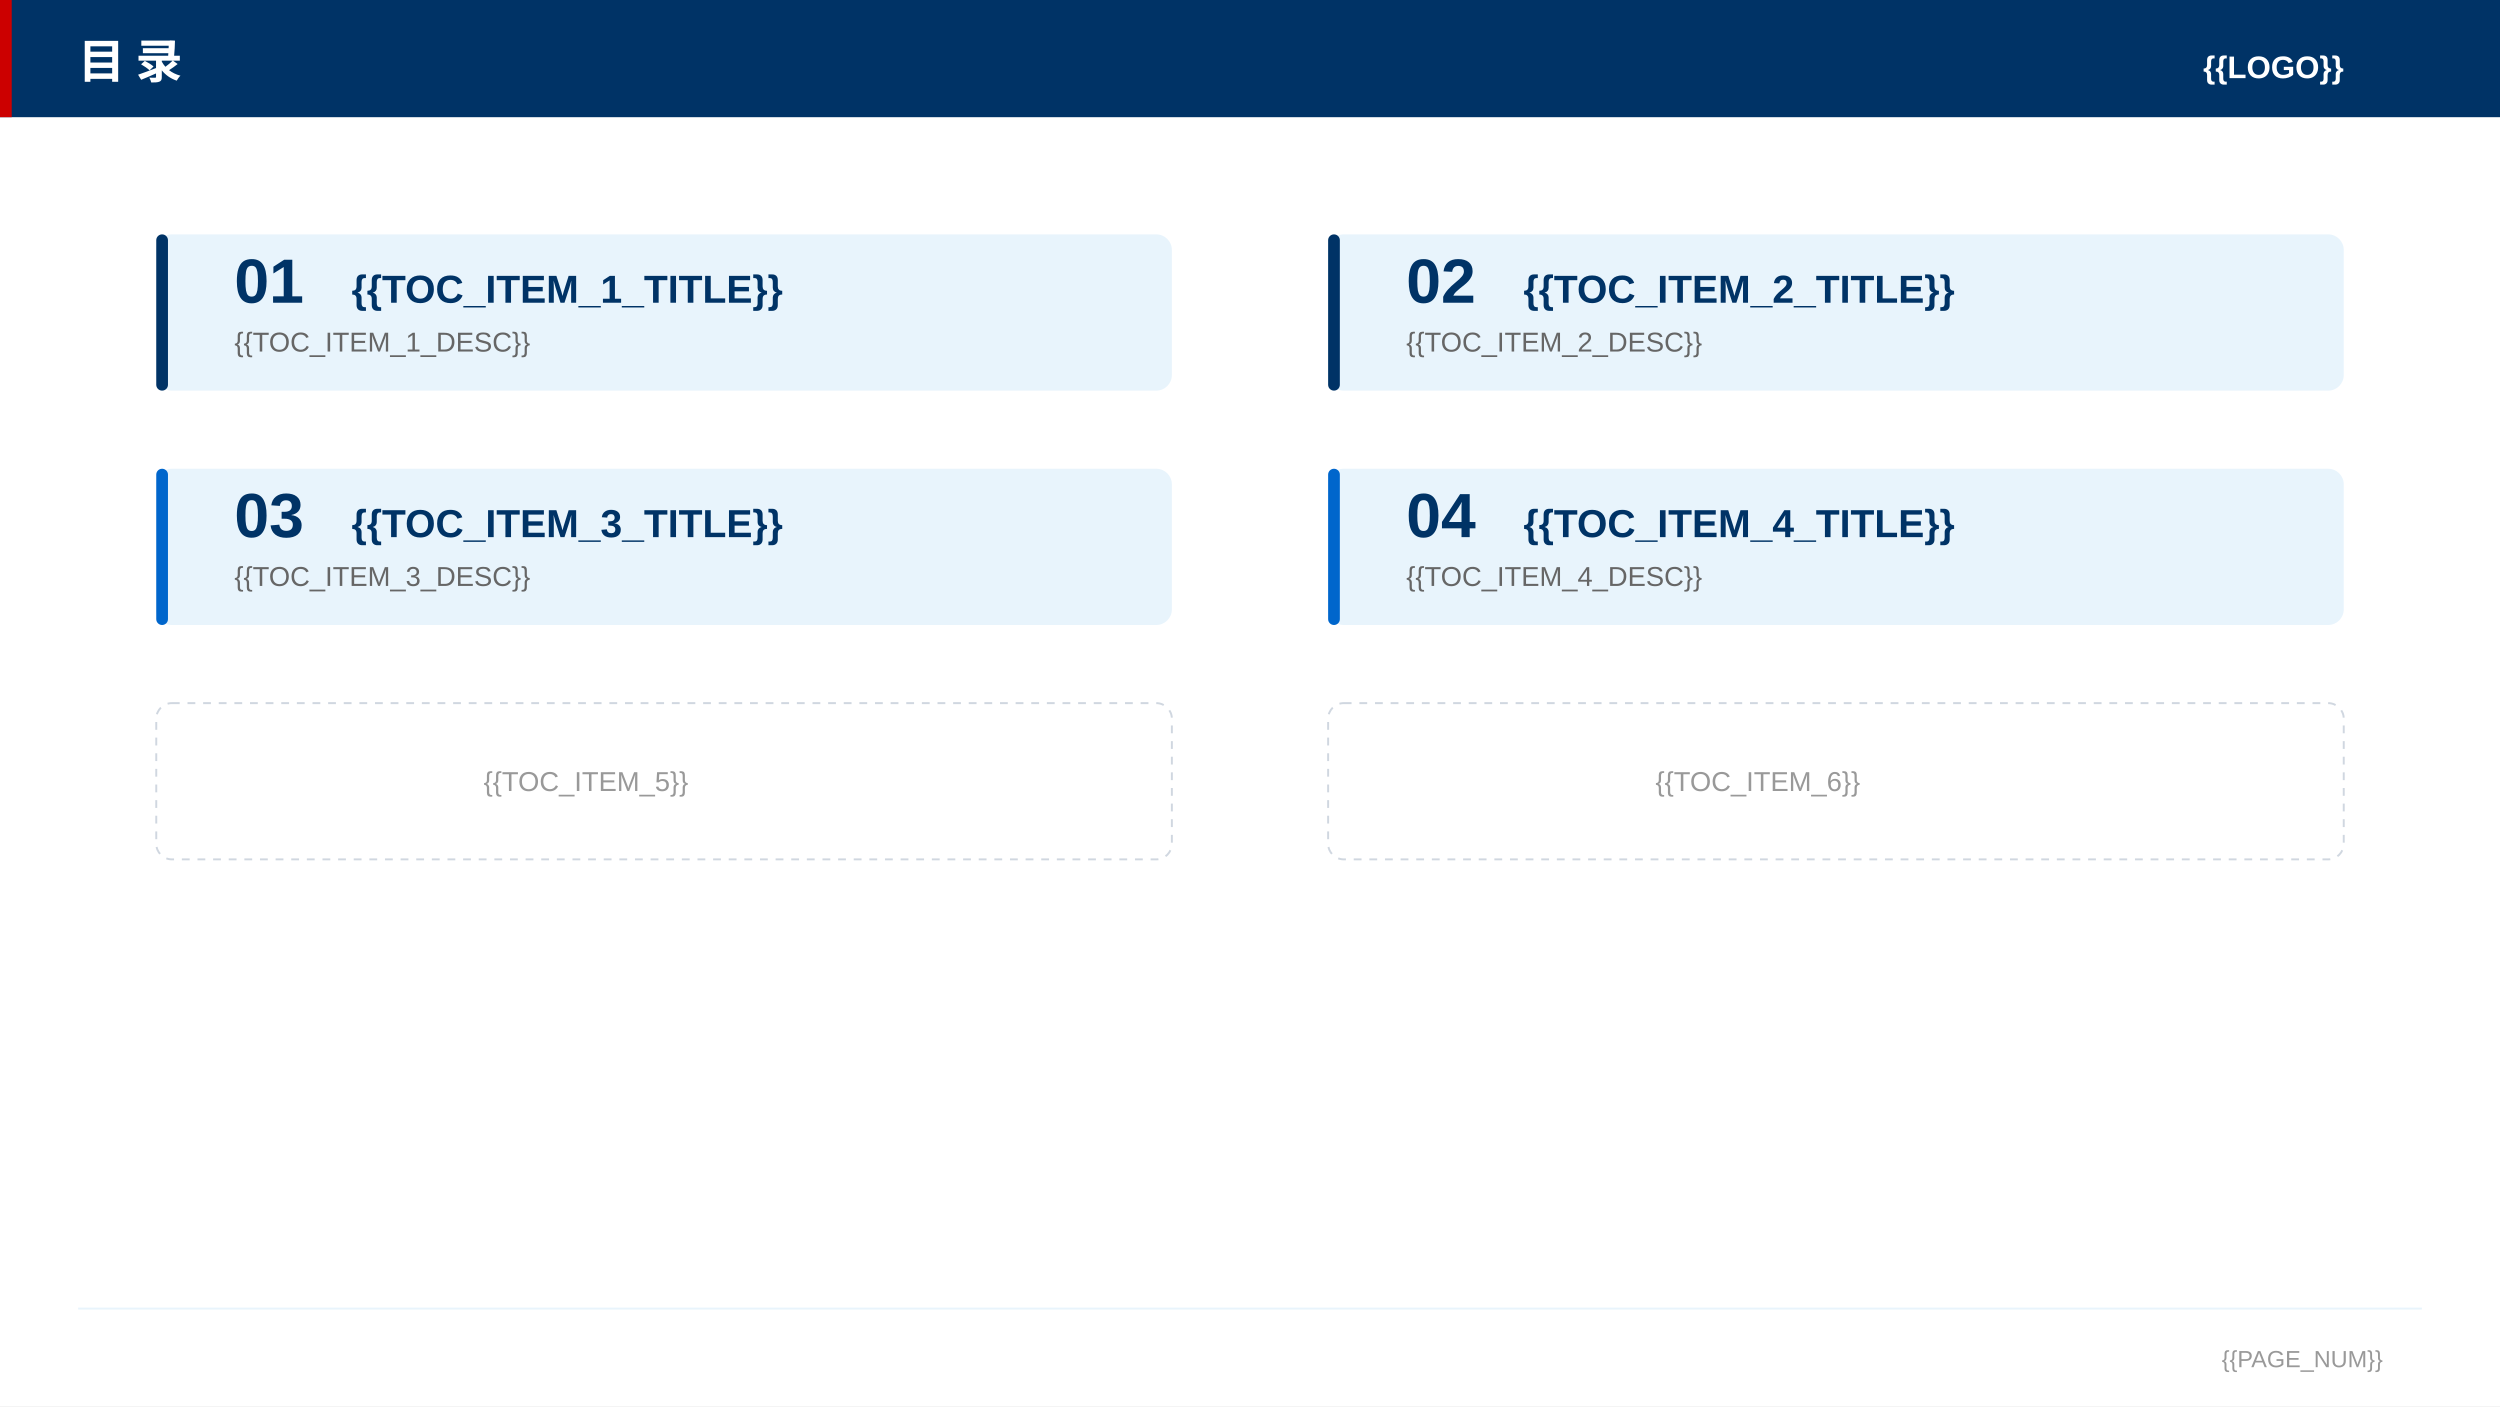
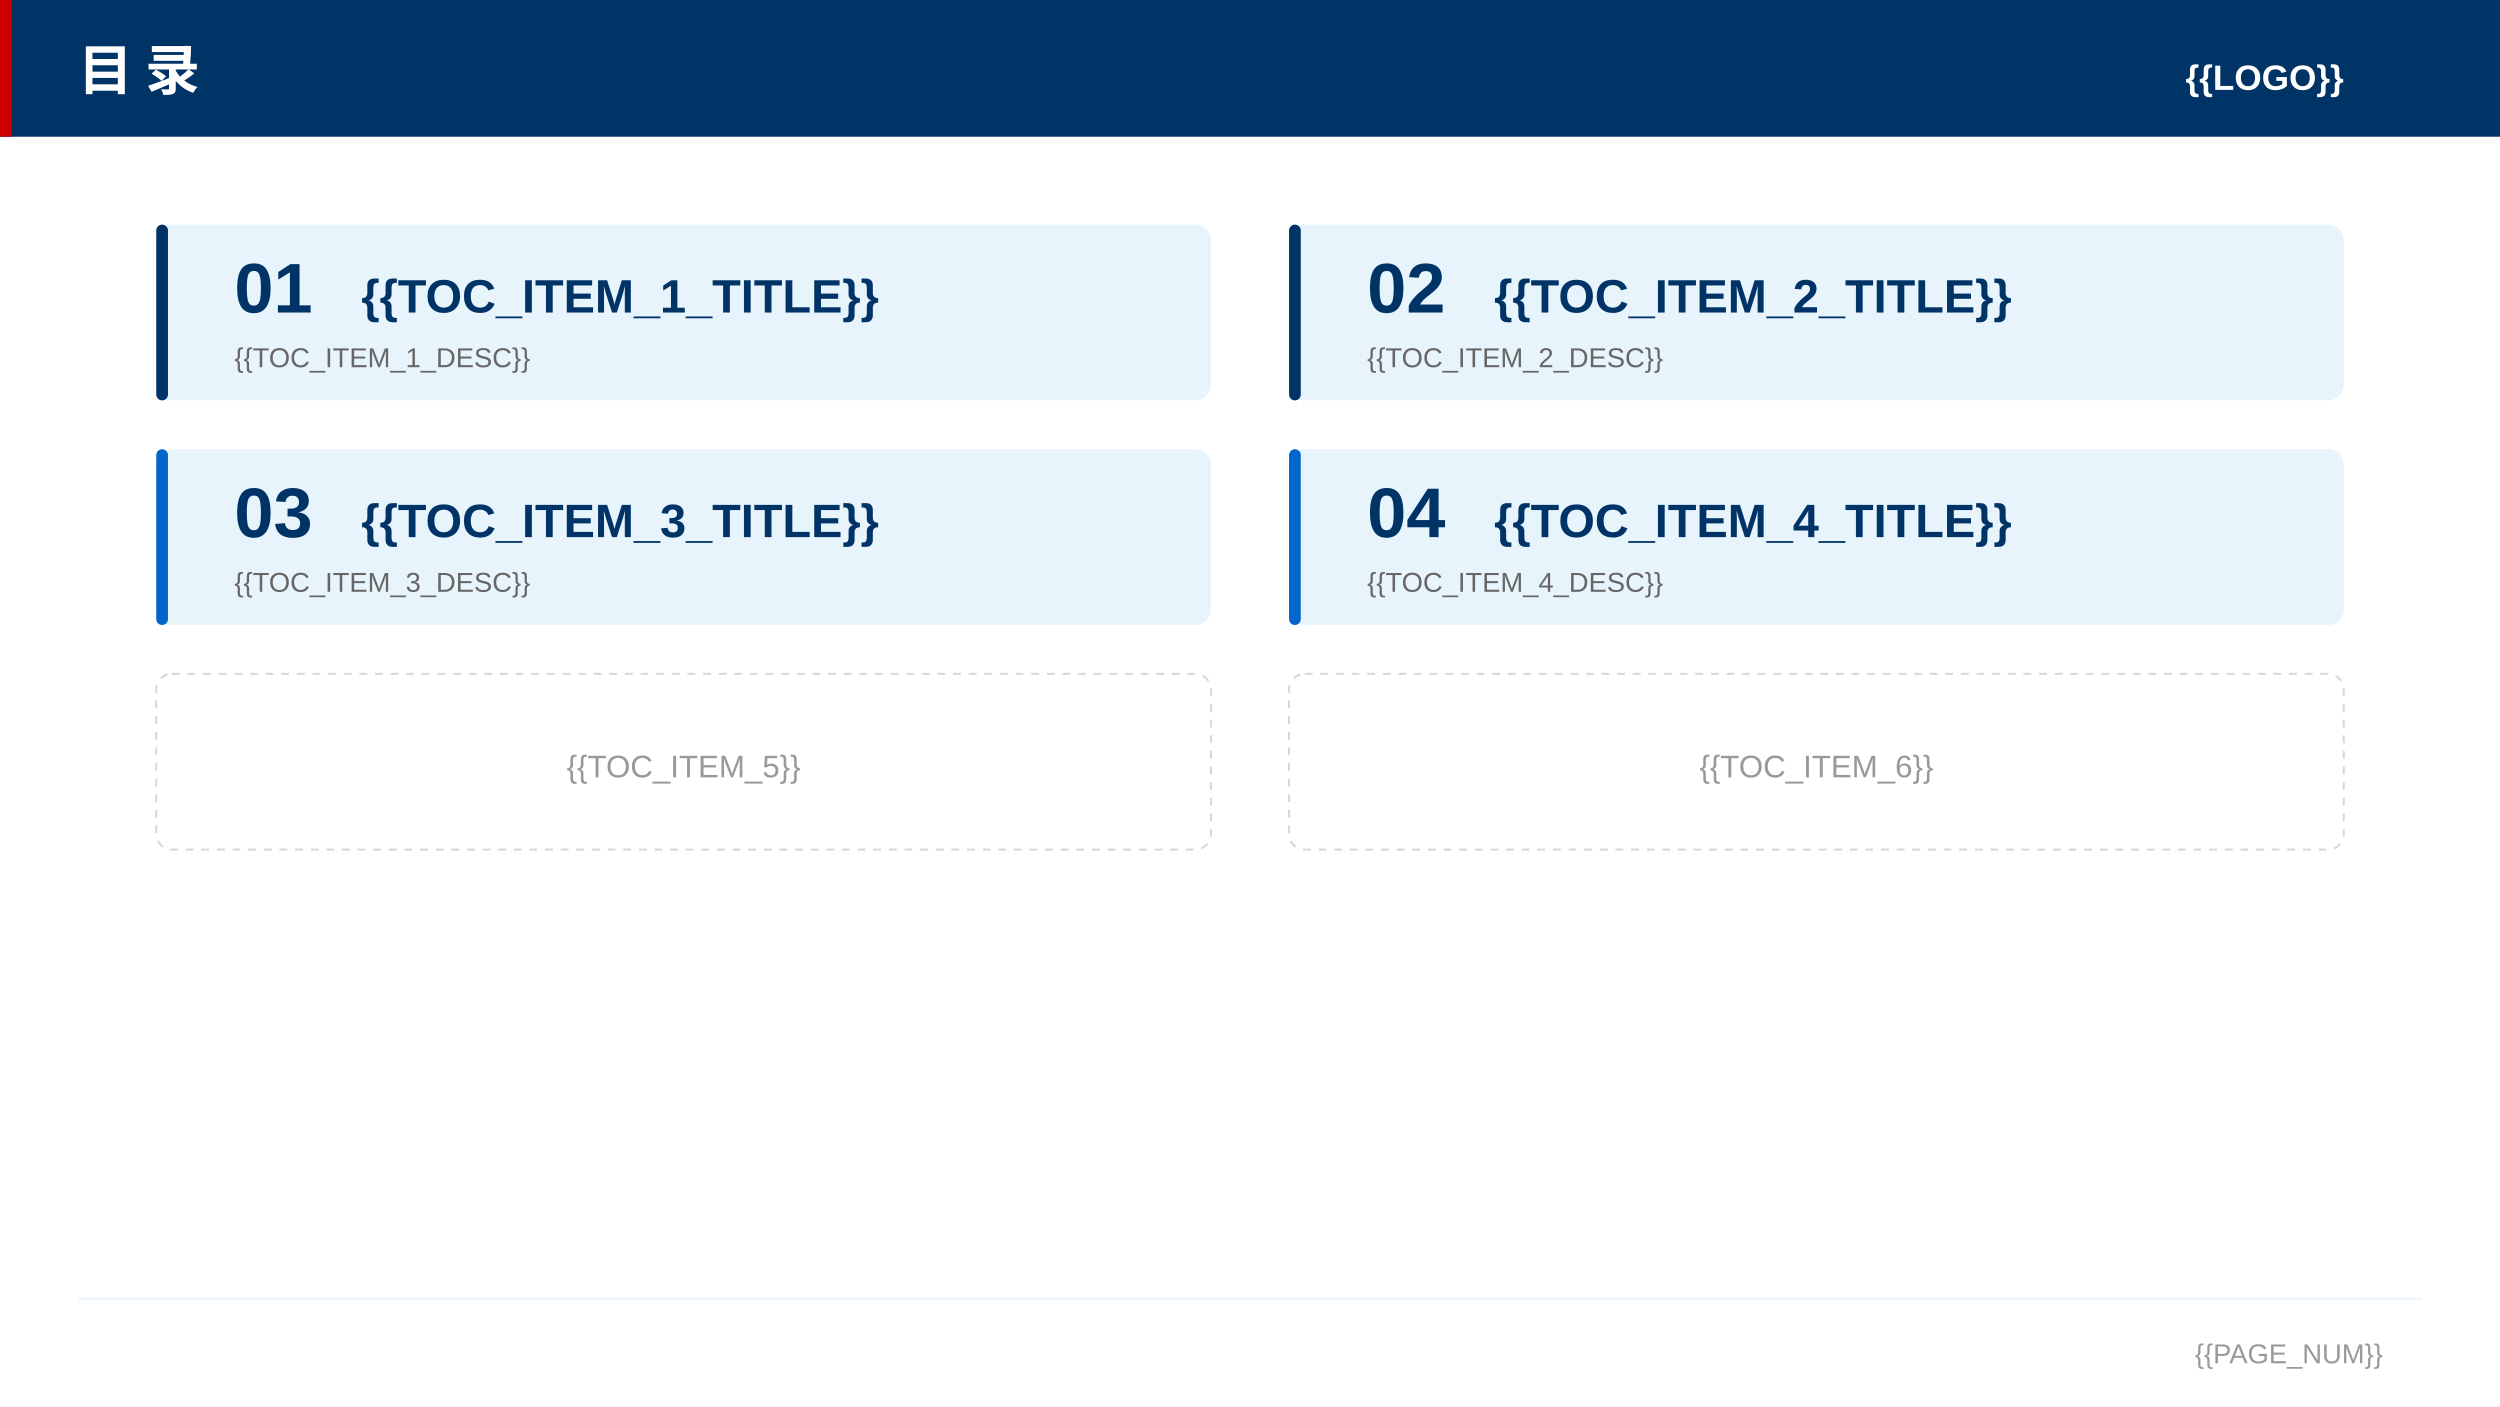
<svg xmlns="http://www.w3.org/2000/svg" viewBox="0 0 1280 720">
  <rect width="1280" height="720" fill="#FFFFFF" />
-   <rect x="0" y="0" width="1280" height="60" fill="#003366" />
-   <rect x="0" y="0" width="6" height="60" fill="#CC0000" />
-   <text x="40" y="40" fill="#FFFFFF" font-family="Microsoft YaHei, Arial, sans-serif" font-size="24" font-weight="bold">
+   <rect x="0" y="0" width="1280" height="70" fill="#003366" />
+   <rect x="0" y="0" width="6" height="70" fill="#CC0000" />
+   <text x="40" y="46" fill="#FFFFFF" font-family="Microsoft YaHei, Arial, sans-serif" font-size="28" font-weight="bold">
    目 录
  </text>
-   <text x="1200" y="40" text-anchor="end" fill="#FFFFFF" font-family="Microsoft YaHei, Arial, sans-serif" font-size="16" font-weight="bold">
+   <text x="1200" y="46" text-anchor="end" fill="#FFFFFF" font-family="Microsoft YaHei, Arial, sans-serif" font-size="18" font-weight="bold">
    {{LOGO}}
  </text>
  <rect x="80" y="100" width="1120" height="520" fill="none" />
-   <rect x="80" y="120" width="520" height="80" fill="#E8F4FC" rx="8" />
-   <rect x="80" y="120" width="6" height="80" fill="#003366" rx="3" />
-   <text x="120" y="155" fill="#003366" font-family="Microsoft YaHei, Arial, sans-serif" font-size="32" font-weight="bold">01</text>
-   <text x="180" y="155" fill="#003366" font-family="Microsoft YaHei, Arial, sans-serif" font-size="20" font-weight="bold">{{TOC_ITEM_1_TITLE}}</text>
-   <text x="120" y="180" fill="#666666" font-family="Microsoft YaHei, Arial, sans-serif" font-size="14">{{TOC_ITEM_1_DESC}}</text>
-   <rect x="680" y="120" width="520" height="80" fill="#E8F4FC" rx="8" />
-   <rect x="680" y="120" width="6" height="80" fill="#003366" rx="3" />
-   <text x="720" y="155" fill="#003366" font-family="Microsoft YaHei, Arial, sans-serif" font-size="32" font-weight="bold">02</text>
-   <text x="780" y="155" fill="#003366" font-family="Microsoft YaHei, Arial, sans-serif" font-size="20" font-weight="bold">{{TOC_ITEM_2_TITLE}}</text>
-   <text x="720" y="180" fill="#666666" font-family="Microsoft YaHei, Arial, sans-serif" font-size="14">{{TOC_ITEM_2_DESC}}</text>
-   <rect x="80" y="240" width="520" height="80" fill="#E8F4FC" rx="8" />
-   <rect x="80" y="240" width="6" height="80" fill="#0066CC" rx="3" />
-   <text x="120" y="275" fill="#003366" font-family="Microsoft YaHei, Arial, sans-serif" font-size="32" font-weight="bold">03</text>
-   <text x="180" y="275" fill="#003366" font-family="Microsoft YaHei, Arial, sans-serif" font-size="20" font-weight="bold">{{TOC_ITEM_3_TITLE}}</text>
-   <text x="120" y="300" fill="#666666" font-family="Microsoft YaHei, Arial, sans-serif" font-size="14">{{TOC_ITEM_3_DESC}}</text>
-   <rect x="680" y="240" width="520" height="80" fill="#E8F4FC" rx="8" />
-   <rect x="680" y="240" width="6" height="80" fill="#0066CC" rx="3" />
-   <text x="720" y="275" fill="#003366" font-family="Microsoft YaHei, Arial, sans-serif" font-size="32" font-weight="bold">04</text>
-   <text x="780" y="275" fill="#003366" font-family="Microsoft YaHei, Arial, sans-serif" font-size="20" font-weight="bold">{{TOC_ITEM_4_TITLE}}</text>
-   <text x="720" y="300" fill="#666666" font-family="Microsoft YaHei, Arial, sans-serif" font-size="14">{{TOC_ITEM_4_DESC}}</text>
-   <rect x="80" y="360" width="520" height="80" fill="none" stroke="#D0D7E0" stroke-width="1" stroke-dasharray="4,4" rx="8" />
-   <text x="300" y="405" text-anchor="middle" fill="#999999" font-family="Microsoft YaHei, Arial, sans-serif" font-size="14">{{TOC_ITEM_5}}</text>
-   <rect x="680" y="360" width="520" height="80" fill="none" stroke="#D0D7E0" stroke-width="1" stroke-dasharray="4,4" rx="8" />
-   <text x="900" y="405" text-anchor="middle" fill="#999999" font-family="Microsoft YaHei, Arial, sans-serif" font-size="14">{{TOC_ITEM_6}}</text>
-   <line x1="40" y1="670" x2="1240" y2="670" stroke="#E8F4FC" stroke-width="1" />
-   <text x="1220" y="700" text-anchor="end" fill="#999999" font-family="Microsoft YaHei, Arial, sans-serif" font-size="12">{{PAGE_NUM}}</text>
+   <rect x="80" y="115" width="540" height="90" fill="#E8F4FC" rx="8" />
+   <rect x="80" y="115" width="6" height="90" fill="#003366" rx="3" />
+   <text x="120" y="160" fill="#003366" font-family="Microsoft YaHei, Arial, sans-serif" font-size="36" font-weight="bold">01</text>
+   <text x="185" y="160" fill="#003366" font-family="Microsoft YaHei, Arial, sans-serif" font-size="24" font-weight="bold">{{TOC_ITEM_1_TITLE}}</text>
+   <text x="120" y="188" fill="#666666" font-family="Microsoft YaHei, Arial, sans-serif" font-size="14">{{TOC_ITEM_1_DESC}}</text>
+   <rect x="660" y="115" width="540" height="90" fill="#E8F4FC" rx="8" />
+   <rect x="660" y="115" width="6" height="90" fill="#003366" rx="3" />
+   <text x="700" y="160" fill="#003366" font-family="Microsoft YaHei, Arial, sans-serif" font-size="36" font-weight="bold">02</text>
+   <text x="765" y="160" fill="#003366" font-family="Microsoft YaHei, Arial, sans-serif" font-size="24" font-weight="bold">{{TOC_ITEM_2_TITLE}}</text>
+   <text x="700" y="188" fill="#666666" font-family="Microsoft YaHei, Arial, sans-serif" font-size="14">{{TOC_ITEM_2_DESC}}</text>
+   <rect x="80" y="230" width="540" height="90" fill="#E8F4FC" rx="8" />
+   <rect x="80" y="230" width="6" height="90" fill="#0066CC" rx="3" />
+   <text x="120" y="275" fill="#003366" font-family="Microsoft YaHei, Arial, sans-serif" font-size="36" font-weight="bold">03</text>
+   <text x="185" y="275" fill="#003366" font-family="Microsoft YaHei, Arial, sans-serif" font-size="24" font-weight="bold">{{TOC_ITEM_3_TITLE}}</text>
+   <text x="120" y="303" fill="#666666" font-family="Microsoft YaHei, Arial, sans-serif" font-size="14">{{TOC_ITEM_3_DESC}}</text>
+   <rect x="660" y="230" width="540" height="90" fill="#E8F4FC" rx="8" />
+   <rect x="660" y="230" width="6" height="90" fill="#0066CC" rx="3" />
+   <text x="700" y="275" fill="#003366" font-family="Microsoft YaHei, Arial, sans-serif" font-size="36" font-weight="bold">04</text>
+   <text x="765" y="275" fill="#003366" font-family="Microsoft YaHei, Arial, sans-serif" font-size="24" font-weight="bold">{{TOC_ITEM_4_TITLE}}</text>
+   <text x="700" y="303" fill="#666666" font-family="Microsoft YaHei, Arial, sans-serif" font-size="14">{{TOC_ITEM_4_DESC}}</text>
+   <rect x="80" y="345" width="540" height="90" fill="none" stroke="#D0D7E0" stroke-width="1" stroke-dasharray="4,4" rx="8" />
+   <text x="350" y="398" text-anchor="middle" fill="#999999" font-family="Microsoft YaHei, Arial, sans-serif" font-size="16">{{TOC_ITEM_5}}</text>
+   <rect x="660" y="345" width="540" height="90" fill="none" stroke="#D0D7E0" stroke-width="1" stroke-dasharray="4,4" rx="8" />
+   <text x="930" y="398" text-anchor="middle" fill="#999999" font-family="Microsoft YaHei, Arial, sans-serif" font-size="16">{{TOC_ITEM_6}}</text>
+   <line x1="40" y1="665" x2="1240" y2="665" stroke="#E8F4FC" stroke-width="1" />
+   <text x="1220" y="698" text-anchor="end" fill="#999999" font-family="Microsoft YaHei, Arial, sans-serif" font-size="14">{{PAGE_NUM}}</text>
</svg>
